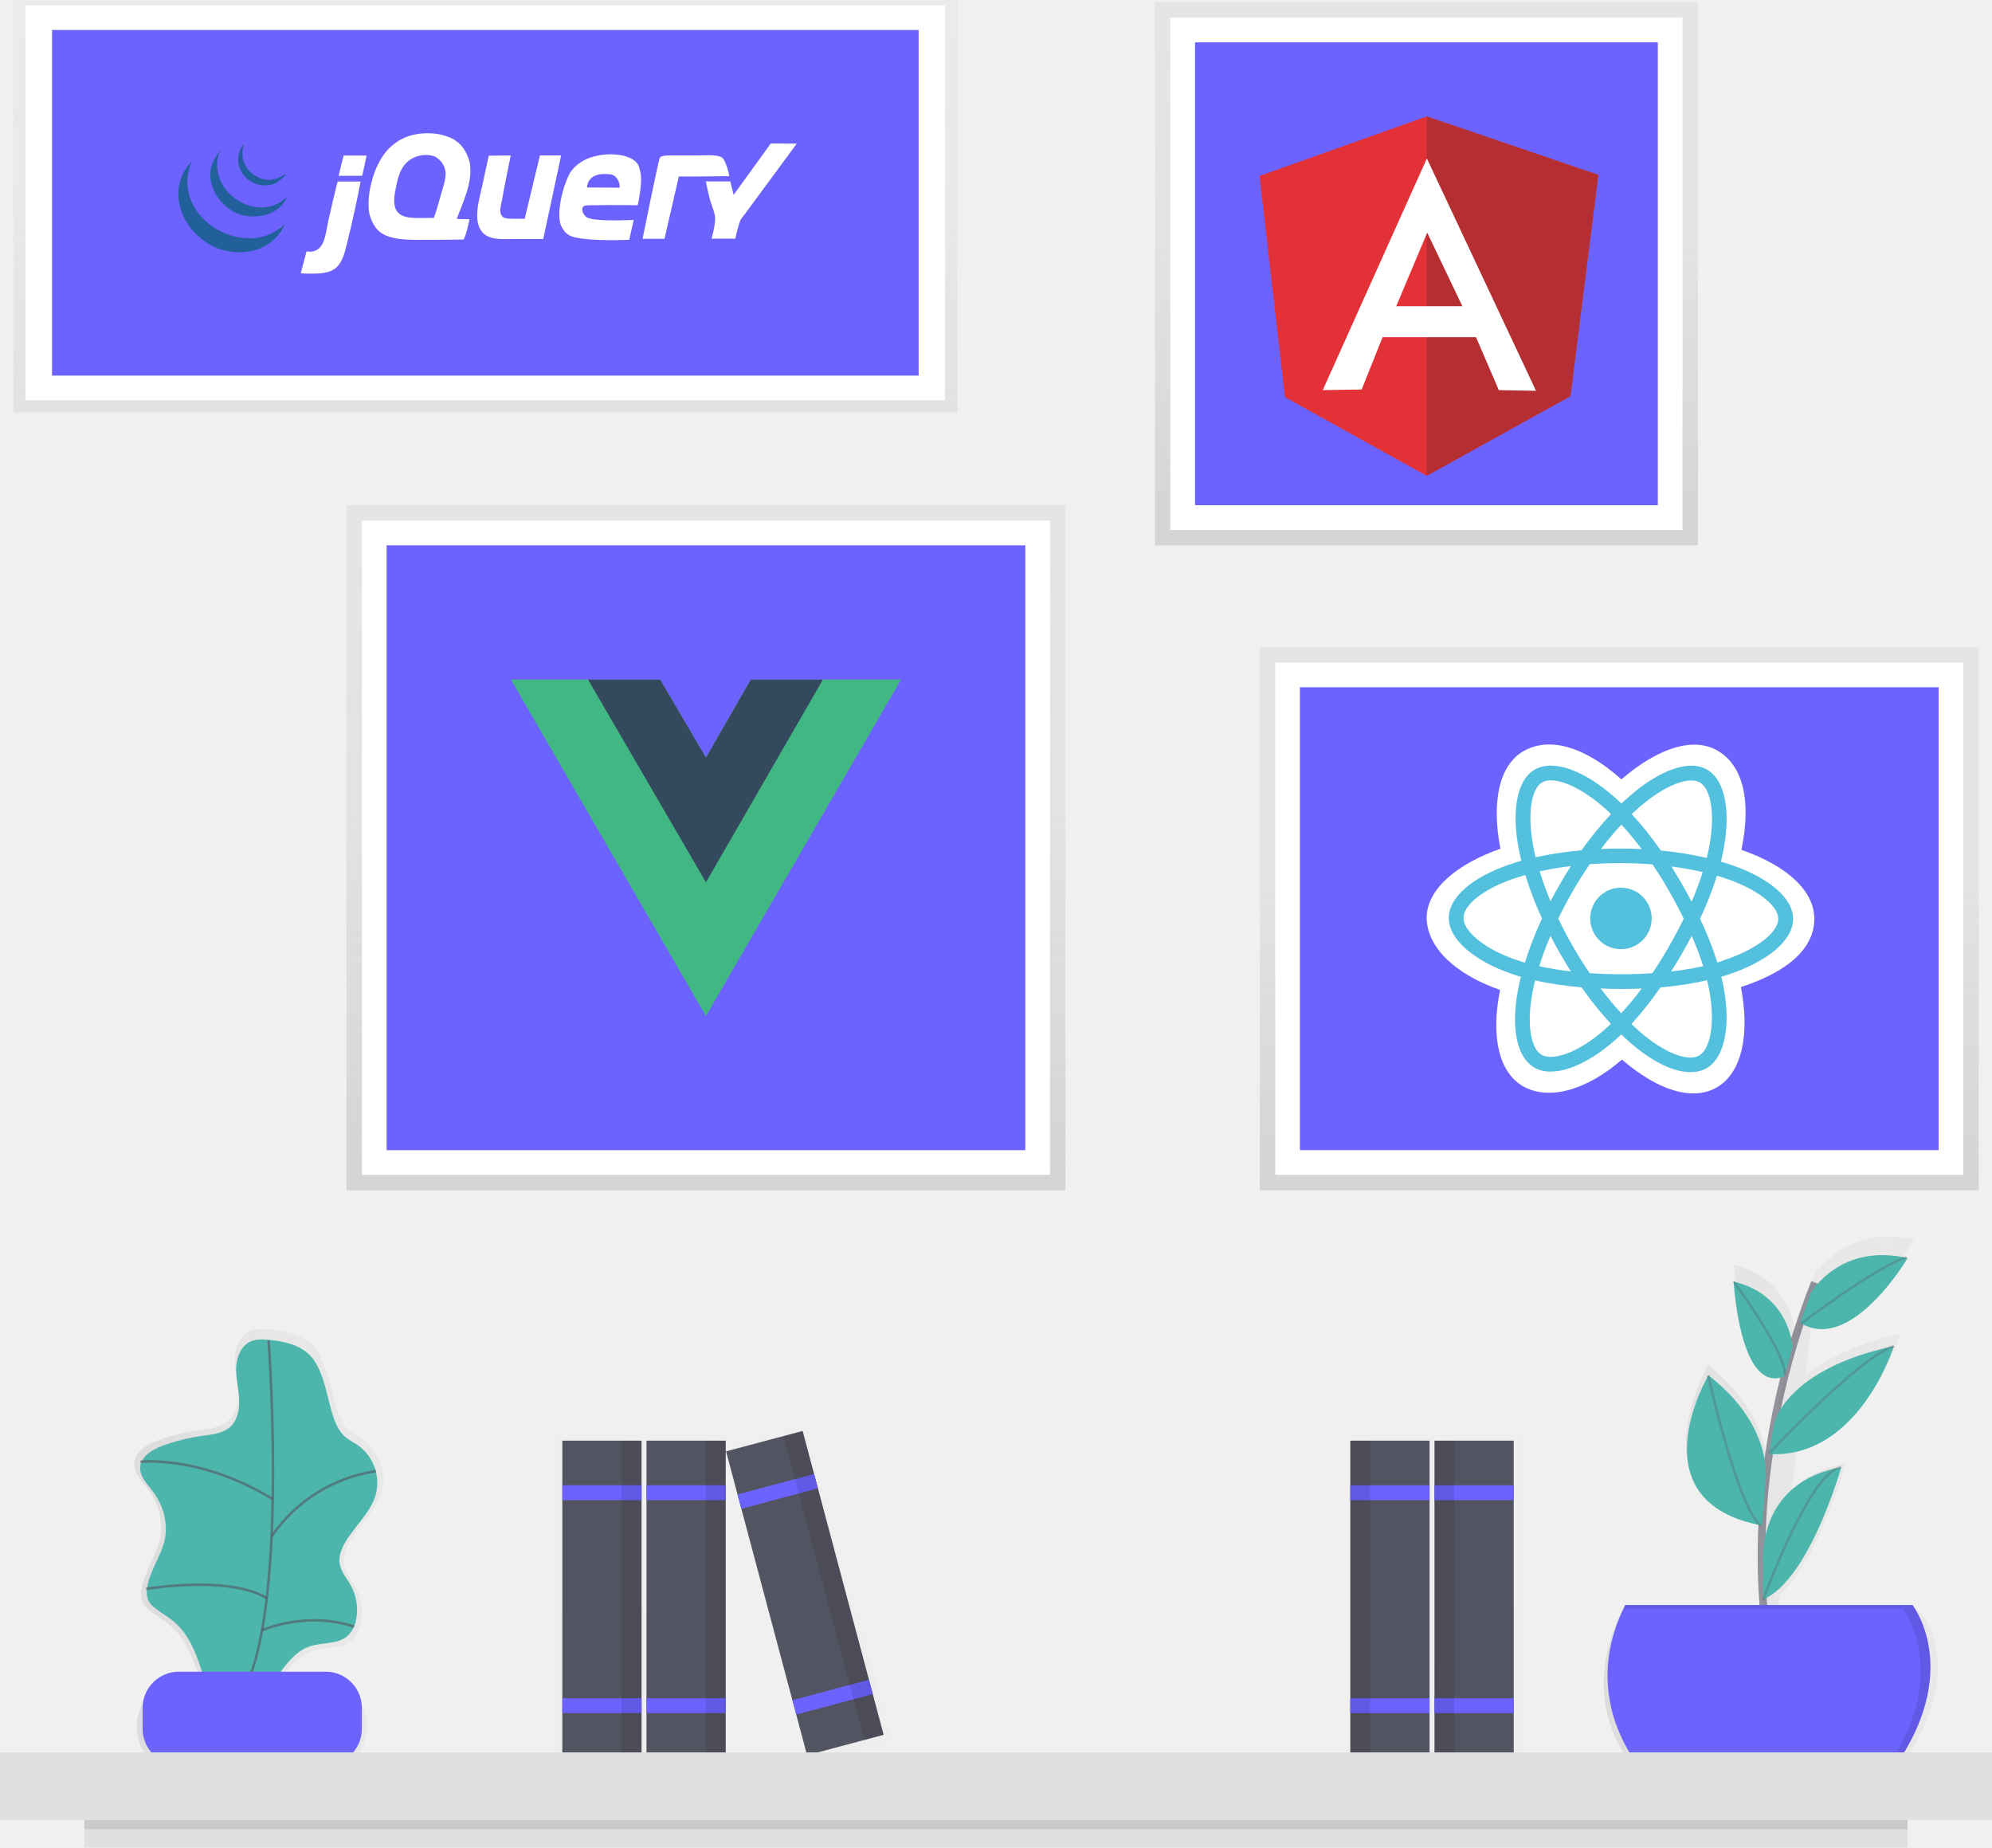
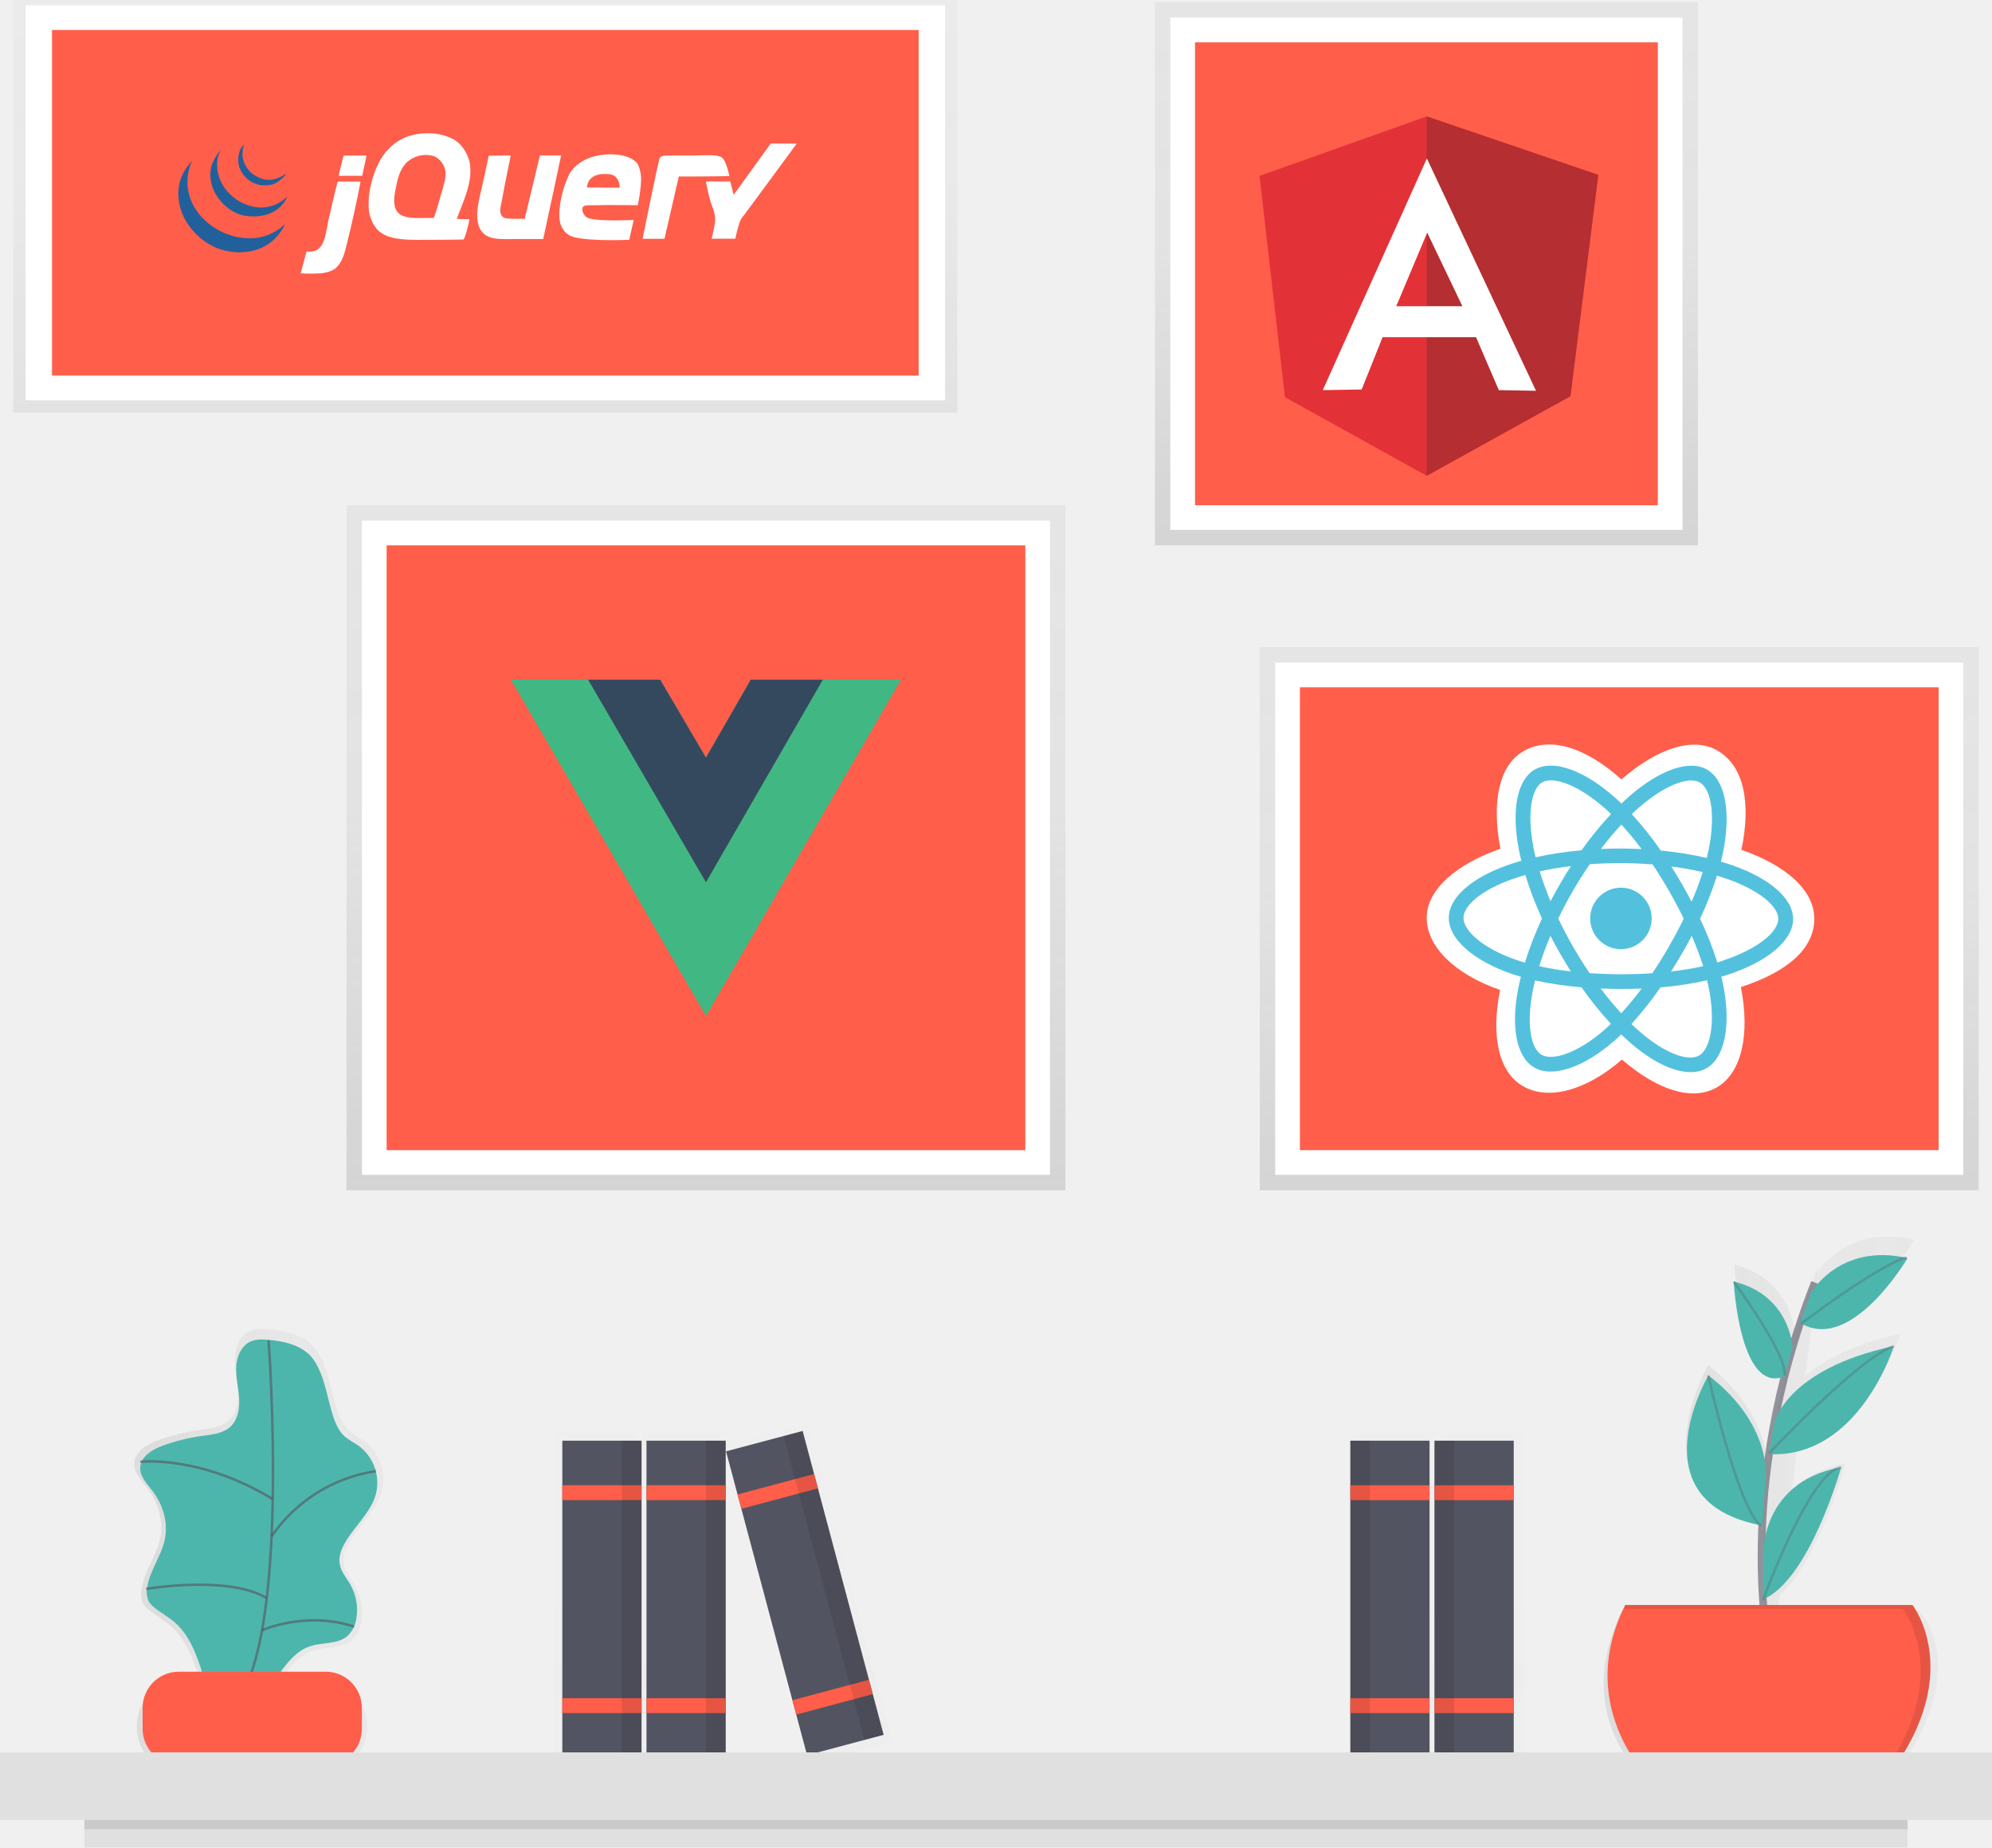
<svg xmlns="http://www.w3.org/2000/svg" xmlns:xlink="http://www.w3.org/1999/xlink" id="b12601fe-d580-4c34-96ea-fd9385fd61ef" data-name="Layer 1" width="787.17" height="730" viewBox="0 0 787.17 730">
  <defs>
    <linearGradient id="0f843176-b155-4fd0-ad57-11e95e0d789d" x1="278.97" y1="470.3" x2="278.97" y2="199.62" gradientUnits="userSpaceOnUse">
      <stop offset="0" stop-color="gray" stop-opacity="0.25" />
      <stop offset="0.54" stop-color="gray" stop-opacity="0.12" />
      <stop offset="1" stop-color="gray" stop-opacity="0.1" />
    </linearGradient>
    <linearGradient id="25f5d4d7-cd88-442e-9614-80d1ddfb8612" x1="191.8" y1="163.04" x2="191.8" y2="0" xlink:href="#0f843176-b155-4fd0-ad57-11e95e0d789d" />
    <linearGradient id="994fa9eb-1693-4991-8760-1e03fe752962" x1="563.67" y1="215.47" x2="563.67" y2="0.88" xlink:href="#0f843176-b155-4fd0-ad57-11e95e0d789d" />
    <linearGradient id="11927ac3-0739-4a99-9ed0-6bb4e544147b" x1="639.88" y1="470.3" x2="639.88" y2="255.7" xlink:href="#0f843176-b155-4fd0-ad57-11e95e0d789d" />
    <linearGradient id="205a7b6f-1347-48e6-a8d8-e62e9371faf5" x1="453.7" y1="780.9" x2="453.7" y2="650.04" gradientTransform="matrix(-1, 0, 0, 1, 1039.58, -85)" xlink:href="#0f843176-b155-4fd0-ad57-11e95e0d789d" />
    <linearGradient id="9674bae8-dc38-457d-aad2-1ca172fa4fcf" x1="488.73" y1="780.9" x2="488.73" y2="650.04" gradientTransform="matrix(-1, 0, 0, 1, 1039.58, -85)" xlink:href="#0f843176-b155-4fd0-ad57-11e95e0d789d" />
    <linearGradient id="670f9f66-abdf-4e55-863b-c6ae298f92c6" x1="259.49" y1="698.31" x2="357.92" y2="698.31" xlink:href="#0f843176-b155-4fd0-ad57-11e95e0d789d" />
    <linearGradient id="aad0c709-f161-4bb9-b7fa-8d1ad7b6cda8" x1="235.32" y1="696.9" x2="235.32" y2="566.04" xlink:href="#0f843176-b155-4fd0-ad57-11e95e0d789d" />
    <linearGradient id="e84a48bf-de2b-4246-a228-e2ada8fb5abc" x1="270.35" y1="696.9" x2="270.35" y2="566.04" xlink:href="#0f843176-b155-4fd0-ad57-11e95e0d789d" />
    <linearGradient id="4ed2ee33-f415-4877-af32-9a88ff255f81" x1="319.81" y1="696.88" x2="319.81" y2="561.94" xlink:href="#0f843176-b155-4fd0-ad57-11e95e0d789d" />
    <linearGradient id="e17f2bcd-7998-4191-810d-7026902eea9f" x1="840.16" y1="682.09" x2="972.2" y2="682.09" xlink:href="#0f843176-b155-4fd0-ad57-11e95e0d789d" />
  </defs>
  <rect x="136.93" y="199.62" width="284.09" height="270.68" fill="url(#0f843176-b155-4fd0-ad57-11e95e0d789d)" />
  <rect x="143.02" y="205.71" width="271.9" height="258.49" fill="#fff" />
-   <rect x="152.78" y="215.47" width="252.39" height="238.98" fill="#6c63ff" />
+   <rect x="152.78" y="215.47" width="252.39" height="238.98" fill="#FF5E4A" />
  <path d="M531.58,353.55h30.8l-77,132.81-77-132.81h58.9l18.09,30.8,17.71-30.8Z" transform="translate(-206.42 -85)" fill="#41b883" />
  <path d="M408.4,353.55l77,132.81,77-132.81h-30.8l-46.2,79.69-46.58-79.69Z" transform="translate(-206.42 -85)" fill="#41b883" />
  <path d="M438.81,353.55l46.58,80.07,46.2-80.07H503.1l-17.71,30.8-18.09-30.8Z" transform="translate(-206.42 -85)" fill="#35495e" />
  <g opacity="0.5">
    <rect x="5.25" width="373.1" height="163.04" fill="url(#25f5d4d7-cd88-442e-9614-80d1ddfb8612)" />
  </g>
  <rect x="10.12" y="2.09" width="363.34" height="156.07" fill="#fff" />
-   <rect x="20.56" y="11.85" width="342.46" height="136.56" fill="#6c63ff" />
+   <rect x="20.56" y="11.85" width="342.46" height="136.56" fill="#FF5E4A" />
  <path d="M511,141.7l10.26.06-20.63,28A12,12,0,0,0,499,172a52,52,0,0,0-2,7.32l-9.39,0s1.46-5.24,1.4-8c-.05-2.44-1.3-4.87-2-7.32s-1.66-7.32-1.66-7.32H495l1.33,5.32L511,141.7" transform="translate(-206.42 -85)" fill="#fff" />
  <path d="M491.56,147.15c1.89,1.14,3.06,7.44,3.06,7.44s-9.91.15-15.3.15h-4.66L469,179.36h-8.65s5.38-26.76,6.66-31.61c.41-1.57,2.82-1.3,6.89-1.3h6.5c4.2,0,9.1-.54,11.16.71m-40.28,12a5.19,5.19,0,0,0-.91-3.41c-1-1.56-1.95-1.92-4.61-2-7.52-.24-7.37,5.33-7.37,5.33Zm8.15-6.38c1.1,4-1,13.31-1,13.31s-11-.18-17,0c-1.87.06-4.1-.2-4.66.67-.78,1.22.29,3.09,1.19,3.88s3.07,1,3.8,1.11c4.87.62,15.08.16,15.08.16l-1.77,7.83s-14.42.72-21.63-1a7.34,7.34,0,0,1-3.66-2c-.25-.27-.46-.63-.69-.94a8.75,8.75,0,0,1-1-1.72c-1.65-4.39.19-12.8,2-17.3.21-.52.47-1.18.75-1.75s.64-1.49.91-1.91.42-.48.61-.75a11.17,11.17,0,0,1,.72-.91,13.71,13.71,0,0,1,2.33-2c3-2.25,8.44-4,15-3.33,2.46.25,6.17,1.13,8,3.66a11.17,11.17,0,0,1,1,3Zm-39.68-6.35,8.39,0s-4.68,22.18-7.06,33h-9.65c-6.74,0-12.75.84-15.31-4s-.11-12.4,1-17.64c.79-3.71,2.44-11.28,2.44-11.28l8.69-.08s-2.46,11.8-3.48,17.69c-.37,2.11-1.12,4.1-.33,5.66s1.8,1.59,5,1.66c1,0,4.33,0,4.33,0l6-25m-39.27,16c.88-3.12,2.16-6.5,2-9.32a8,8,0,0,0-4.33-6.32,11.08,11.08,0,0,0-11.31,2.66c-2.36,2.56-3.16,5.54-4,9.65-.62,3.05-1.13,6.27,0,8.65,2,4.21,8.25,3.29,15,3.33,1-2.68,1.82-5.68,2.66-8.65Zm11.65-12.31c1,7-2.72,14.66-5.25,21.35,2.58.23,4.85,0,5,.16s-1.73,8-2.39,8c-2,.05-8.84.11-11.67.11-9.24,0-17.89.6-22.29-4a14.49,14.49,0,0,1-3.33-7.32,31,31,0,0,1,1-11.31,34.24,34.24,0,0,1,3.33-8.65c3.88-6.78,10.64-11.81,22-10.65a21.09,21.09,0,0,1,7.32,2.33c.14.08.61.46.72.53,2.66,1.69,5.09,5.74,5.6,9.46Zm-40.89-3.62c-.56,2.55-1.12,5.43-1.71,7.95h-9.32c.72-2.79,1.27-5.56,2-8,3,0,5.75,0,9,0M339.9,156.73h9c-1.17,6.5-3.5,17-5.32,24.29-1.14,4.57-1.9,7.9-5,10.32-.28.22-.44.11-.67.33-.57.54-3.2,1.17-4.66,1.33a67,67,0,0,1-8,0c.76-2.79,1.62-6.13,2.3-8.63,7.1.86,7.28-5.85,8.65-12.31.8-3.73,3.2-13.81,3.66-15.31" transform="translate(-206.42 -85)" fill="#fff" />
  <path d="M318.93,173.7l-.19.5c-3.28,6.39-9.09,10.31-17.39,10.48a24.31,24.31,0,0,1-10-2,25.79,25.79,0,0,1-12-11.31c-3.43-6.65-4-15.89,3.08-22.79.11,0-.87,1.5-.76,1.5l-.2.64c-5.14,16.1,10.7,29.89,26.09,28.31a20.22,20.22,0,0,0,11.31-5.32" transform="translate(-206.42 -85)" fill="#21609b" />
  <path d="M309.61,167a14.73,14.73,0,0,0,10.32-4.33c-2.1,5.32-8.17,8.74-16.3,7.65-6.82-.91-13.31-7.77-14-14.64-.49-5,1.25-8,4.13-11.61a12.15,12.15,0,0,0-1.46,4.29C291.22,159.23,301,167,309.61,167" transform="translate(-206.42 -85)" fill="#21609b" />
  <path d="M319.54,153.61c-.6,1.38-4.07,4-5.6,4.32-6.06,1.29-9.95-1.58-12-4.85a15,15,0,0,1-1-2.16c-.79-2.68-.43-6.74,1.93-8.84a11,11,0,0,0-.44,5.82,12.93,12.93,0,0,0,1.6,3.5,9.22,9.22,0,0,0,3.66,3.23,9.71,9.71,0,0,0,1.84.88c1.53.45,4.75,1.63,9.95-1.9" transform="translate(-206.42 -85)" fill="#21609b" />
  <rect x="456.38" y="0.88" width="214.59" height="214.59" fill="url(#994fa9eb-1693-4991-8760-1e03fe752962)" />
  <rect x="462.47" y="6.97" width="202.4" height="202.4" fill="#fff" />
-   <rect x="472.23" y="16.73" width="182.89" height="182.89" fill="#6c63ff" />
+   <rect x="472.23" y="16.73" width="182.89" height="182.89" fill="#FF5E4A" />
  <path d="M704.14,154.52,770.19,131,838,154.1,827,241.5,770.19,273l-56-31.07Z" transform="translate(-206.42 -85)" fill="#e23237" />
  <path d="M838,154.1,770.19,131V273L827,241.55l11-87.44Z" transform="translate(-206.42 -85)" fill="#b52e31" />
  <path d="M770.29,147.57l-41.16,91.58,15.38-.26,8.26-20.66H789.7l9,20.92,14.7.26-43.15-91.84Zm.11,29.34L784.31,206H758.16l12.24-29.08Z" transform="translate(-206.42 -85)" fill="#fff" />
  <rect x="497.83" y="255.7" width="284.09" height="214.59" fill="url(#11927ac3-0739-4a99-9ed0-6bb4e544147b)" />
  <rect x="503.93" y="261.8" width="271.9" height="202.4" fill="#fff" />
-   <rect x="513.68" y="271.55" width="252.39" height="182.89" fill="#6c63ff" />
+   <rect x="513.68" y="271.55" width="252.39" height="182.89" fill="#FF5E4A" />
  <path d="M770.2,447.59c0,11.57,11.23,22.41,29,28.55-3.61,17.89-.74,32.34,9,38,10,5.81,24.95,1.86,39.16-10.49,13.78,11.93,27.72,16.66,37.48,11,10-5.77,13.13-21.17,9.53-39.64,18.57-6.07,29-15.25,29-27,0-11.3-11.25-21.11-28.8-27.22,4-19.22.71-33.31-9.43-39.2-9.77-5.68-23.91-.8-38,11.35-14.54-13-28.52-17-38.68-11.15-9.8,5.63-12.64,20.32-9.13,38.57C782.16,426.37,770.23,436.33,770.2,447.59Z" transform="translate(-206.42 -85)" fill="#fff" />
  <path d="M890.86,426.85q-2.17-.75-4.38-1.39.37-1.49.69-3c3.37-16.08,1.24-29.06-6.15-33.35-7.08-4.12-18.71.12-30.46,10.28q-1.74,1.51-3.4,3.1-1.1-1.07-2.25-2.09c-12.25-10.95-24.55-15.58-32-11.33-7.1,4.08-9.24,16.26-6.31,31.53q.44,2.27,1,4.51c-1.74.49-3.43,1-5,1.57-14.42,5-23.64,12.82-23.67,21,0,8.43,9.82,16.92,24.81,22.1q1.82.63,3.68,1.16-.61,2.41-1.08,4.85c-2.89,15-.71,26.89,6.35,31,7.29,4.24,19.56-.06,31.54-10.45q1.42-1.23,2.85-2.61,1.79,1.73,3.67,3.37c11.53,10,22.94,14,30,10,7.31-4.2,9.72-17,6.69-32.54q-.35-1.78-.8-3.64,1.29-.38,2.53-.78C904.78,465,915,456.65,915,448.1c0-8.19-9.44-16.15-24.12-21.25Z" transform="translate(-206.42 -85)" fill="#53c1de" />
  <path d="M887.35,464.57c-.74.24-1.51.48-2.29.71A136.42,136.42,0,0,0,878.23,448a136.36,136.36,0,0,0,6.68-17c1.39.41,2.74.84,4,1.29,12.58,4.37,20.24,10.81,20.22,15.74,0,5.26-8.33,12.06-21.81,16.48Zm-5.62,11.06c1.34,6.88,1.51,13.1.6,18-.82,4.37-2.46,7.27-4.48,8.43-4.3,2.47-13.46-.79-23.32-9.33q-1.7-1.47-3.41-3.13a136.59,136.59,0,0,0,11.45-14.45A135.68,135.68,0,0,0,881,472.33q.41,1.68.73,3.29Zm-56.59,25.8c-4.19,1.47-7.53,1.5-9.54.33-4.28-2.49-6-12-3.56-24.86q.44-2.27,1-4.51a136.68,136.68,0,0,0,18.33,2.71A141.44,141.44,0,0,0,843,489.55q-1.27,1.22-2.6,2.38c-5.29,4.6-10.59,7.85-15.26,9.49Zm-19.51-37.14c-6.63-2.29-12.1-5.25-15.84-8.48-3.37-2.9-5.06-5.78-5.05-8.1,0-5,7.42-11.25,19.75-15.51q2.32-.8,4.69-1.46a139.4,139.4,0,0,0,6.58,17.2A141.51,141.51,0,0,0,809,465.34Q807.29,464.85,805.63,464.27Zm6.72-44.76c-2.52-13.08-.79-22.93,3.49-25.39,4.56-2.62,14.61,1.17,25.19,10.62.68.6,1.36,1.24,2,1.89a139.29,139.29,0,0,0-11.64,14.31,142,142,0,0,0-18.16,2.76q-.51-2.09-.92-4.2ZM871,434.19q-2-3.45-4.12-6.82c4.34.56,8.5,1.3,12.4,2.21a124,124,0,0,1-4.39,11.7Q873,437.7,871,434.19ZM847.13,410.8a124.3,124.3,0,0,1,8,9.69q-8-.41-16.08-.05c2.65-3.48,5.37-6.71,8.1-9.64ZM823,434.08q-2,3.47-3.86,7c-1.68-4-3.12-8-4.29-11.79,3.88-.86,8-1.55,12.34-2.08Q825,430.61,823,434.08Zm4.19,34.75a123.76,123.76,0,0,1-12.53-2.06c1.21-3.88,2.71-7.9,4.45-12q1.83,3.57,3.84,7.05T827.16,468.83Zm19.9,16.56c-2.75-3-5.48-6.28-8.16-9.82q3.91.17,8,.18t8.21-.16A123.6,123.6,0,0,1,847.06,485.38Zm27.84-30.64a123.44,123.44,0,0,1,4.53,12,123.35,123.35,0,0,1-12.7,2.12q2.17-3.41,4.2-6.91t4-7.2Zm-9,4.28q-3.11,5.36-6.56,10.51c-4,.28-8.21.41-12.46.4s-8.35-.16-12.32-.43q-3.51-5.16-6.62-10.57t-5.77-11q2.7-5.58,5.82-11h0q3.11-5.36,6.63-10.48c4-.29,8.2-.44,12.39-.43s8.37.19,12.41.51q3.45,5.13,6.52,10.49T871.78,448q-2.74,5.6-5.88,11Zm12.2-64.87c4.55,2.64,6.29,13.24,3.38,27.13q-.29,1.36-.62,2.7a139.24,139.24,0,0,0-18.18-2.93,136.54,136.54,0,0,0-11.46-14.39q1.53-1.47,3.14-2.86c10.07-8.71,19.47-12.13,23.74-9.65Z" transform="translate(-206.42 -85)" fill="#fff" />
  <path d="M847,435.74a12.15,12.15,0,1,1-12.19,12.11A12.15,12.15,0,0,1,847,435.74" transform="translate(-206.42 -85)" fill="#53c1de" />
  <g opacity="0.7">
    <g opacity="0.1">
      <polygon points="602.37 565.04 602.37 583.59 602.37 589.77 602.37 672.2 602.37 678.39 602.37 695.9 577.64 695.9 569.4 695.9 569.4 678.39 569.4 672.2 569.4 589.77 569.4 583.59 569.4 565.04 577.64 565.04 602.37 565.04" fill="url(#205a7b6f-1347-48e6-a8d8-e62e9371faf5)" />
    </g>
    <g opacity="0.1">
      <polygon points="567.34 565.04 567.34 583.59 567.34 589.77 567.34 672.2 567.34 678.39 567.34 695.9 542.61 695.9 534.36 695.9 534.36 678.39 534.36 672.2 534.36 589.77 534.36 583.59 534.36 565.04 542.61 565.04 567.34 565.04" fill="url(#9674bae8-dc38-457d-aad2-1ca172fa4fcf)" />
    </g>
  </g>
  <g opacity="0.7">
    <path d="M357.33,674.11a19.11,19.11,0,0,0-7.58-20.26,56.45,56.45,0,0,1-5.08-3.28c-2.57-2.16-4-5.35-5.09-8.53-2.54-7.64-3.34-16.2-7.8-23.1-4.06-6.28-12-8.12-19-8.74-2.55-.23-5.23-.35-7.57.71-3.91,1.77-5.77,6.38-5.94,10.66s.94,8.51,1.22,12.79-.48,9-3.64,11.88-7.68,3.24-11.86,3.82a78.55,78.55,0,0,0-16.08,4c-4.37,1.59-9.23,4.46-9.44,9.1-.17,3.8,2.89,6.82,5.2,9.84,4.3,5.65,6.45,13.09,5,20s-6.45,13.14-7.35,20.3a8.81,8.81,0,0,0,.72,5.36,9.81,9.81,0,0,0,2.72,2.88c2.7,2.09,5.71,3.76,8.26,6,5.32,4.71,8.21,11.56,10.43,18.32.21.65.4,1.31.61,2h-5.23a19.41,19.41,0,0,0-19.36,19.36h0a19.41,19.41,0,0,0,19.36,19.36H332.1a19.41,19.41,0,0,0,19.36-19.36h0a19.41,19.41,0,0,0-19.36-19.36H317.77c3.39-4.54,6.93-8.8,12.16-10.55s11.56-.72,15.66-4.37a12.27,12.27,0,0,0,3.55-7A21,21,0,0,0,346.85,712c-1.65-2.94-4.06-5.61-4.58-8.94-.45-2.85.58-5.73,2-8.25C348.2,687.61,355.19,682,357.33,674.11Z" transform="translate(-206.42 -85)" fill="url(#670f9f66-abdf-4e55-863b-c6ae298f92c6)" />
  </g>
  <path d="M312.62,614.39c-2.43-.22-5-.33-7.21.68-3.72,1.68-5.49,6.08-5.66,10.16s.9,8.1,1.16,12.18-.46,8.56-3.47,11.32-7.31,3.09-11.3,3.64a74.8,74.8,0,0,0-15.31,3.8c-4.16,1.51-8.79,4.25-9,8.67-.16,3.61,2.76,6.5,4.95,9.38,4.1,5.38,6.14,12.47,4.75,19.09s-6.14,12.51-7,19.33a8.39,8.39,0,0,0,.69,5.11,9.34,9.34,0,0,0,2.59,2.74c2.57,2,5.44,3.58,7.87,5.73,5.07,4.49,7.81,11,9.93,17.44A141.28,141.28,0,0,1,290.5,763c4.37-2.81,10-2.77,14.68-5.05,9.93-4.87,13.26-19,23.74-22.47,5-1.66,11-.69,14.91-4.16a11.69,11.69,0,0,0,3.38-6.7A20,20,0,0,0,345,711.35c-1.57-2.8-3.86-5.34-4.36-8.51-.43-2.71.56-5.46,1.88-7.86,3.77-6.85,10.43-12.16,12.46-19.71A18.2,18.2,0,0,0,347.79,656a53.76,53.76,0,0,1-4.83-3.13c-2.44-2.06-3.84-5.09-4.85-8.13-2.42-7.27-3.19-15.43-7.43-22C326.81,616.74,319.29,615,312.62,614.39Z" transform="translate(-206.42 -85)" fill="#4db6ac" />
  <path d="M312.55,614.64s9.22,123.5-14.75,144.7" transform="translate(-206.42 -85)" fill="none" stroke="#535461" stroke-miterlimit="10" opacity="0.6" />
-   <rect x="56.36" y="660.52" width="86.64" height="36.87" rx="14.3" ry="14.3" fill="#6c63ff" />
+   <rect x="56.36" y="660.52" width="86.64" height="36.87" rx="14.3" ry="14.3" fill="#FF5E4A" />
  <path d="M261.86,662.57s23.56-2.75,52.33,14.75" transform="translate(-206.42 -85)" fill="none" stroke="#535461" stroke-miterlimit="10" opacity="0.6" />
  <path d="M313.73,692.06a60.88,60.88,0,0,1,41.21-25.8" transform="translate(-206.42 -85)" fill="none" stroke="#535461" stroke-miterlimit="10" opacity="0.6" />
  <path d="M264.16,712.8s32.66-5.54,47.67,3.68" transform="translate(-206.42 -85)" fill="none" stroke="#535461" stroke-miterlimit="10" opacity="0.6" />
  <path d="M310,729.15s17.1-7.76,36.33-1.46" transform="translate(-206.42 -85)" fill="none" stroke="#535461" stroke-miterlimit="10" opacity="0.6" />
  <g opacity="0.7">
    <g opacity="0.1">
      <polygon points="218.83 566.04 218.83 584.59 218.83 590.77 218.83 673.2 218.83 679.39 218.83 696.9 243.56 696.9 251.81 696.9 251.81 679.39 251.81 673.2 251.81 590.77 251.81 584.59 251.81 566.04 243.56 566.04 218.83 566.04" fill="url(#aad0c709-f161-4bb9-b7fa-8d1ad7b6cda8)" />
    </g>
    <g opacity="0.1">
      <polygon points="253.87 566.04 253.87 584.59 253.87 590.77 253.87 673.2 253.87 679.39 253.87 696.9 278.6 696.9 286.84 696.9 286.84 679.39 286.84 673.2 286.84 590.77 286.84 584.59 286.84 566.04 278.6 566.04 253.87 566.04" fill="url(#e84a48bf-de2b-4246-a228-e2ada8fb5abc)" />
    </g>
    <g opacity="0.1">
      <polygon points="352.6 688.38 325.25 585.84 325.25 585.84 323.66 579.87 323.66 579.87 318.88 561.94 287.02 570.44 291.8 588.36 291.8 588.36 293.07 593.12 314.63 673.98 314.63 673.98 316.23 679.96 316.23 679.96 320.74 696.88 352.6 688.38" fill="url(#4ed2ee33-f415-4877-af32-9a88ff255f81)" />
    </g>
  </g>
  <rect x="222.21" y="569.24" width="31.31" height="124.26" fill="#535461" />
-   <rect x="222.21" y="586.85" width="31.31" height="5.87" fill="#6c63ff" />
-   <rect x="222.21" y="670.99" width="31.31" height="5.87" fill="#6c63ff" />
+   <rect x="222.21" y="586.85" width="31.31" height="5.87" fill="#FF5E4A" />
+   <rect x="222.21" y="670.99" width="31.31" height="5.87" fill="#FF5E4A" />
  <rect x="245.69" y="569.24" width="7.83" height="124.26" opacity="0.1" />
  <rect x="255.47" y="569.24" width="31.31" height="124.26" fill="#535461" />
-   <rect x="255.47" y="586.85" width="31.31" height="5.87" fill="#6c63ff" />
-   <rect x="255.47" y="670.99" width="31.31" height="5.87" fill="#6c63ff" />
+   <rect x="255.47" y="586.85" width="31.31" height="5.87" fill="#FF5E4A" />
+   <rect x="255.47" y="670.99" width="31.31" height="5.87" fill="#FF5E4A" />
  <rect x="278.95" y="569.24" width="7.83" height="124.26" opacity="0.1" />
  <rect x="508.85" y="652.28" width="31.31" height="124.26" transform="translate(-372.81 74.3) rotate(-14.93)" fill="#535461" />
-   <rect x="498.14" y="671.3" width="31.31" height="5.87" transform="translate(-362.82 70.18) rotate(-14.93)" fill="#6c63ff" />
-   <rect x="519.82" y="752.6" width="31.31" height="5.87" transform="translate(-383.03 78.51) rotate(-14.93)" fill="#6c63ff" />
+   <rect x="498.14" y="671.3" width="31.31" height="5.87" transform="translate(-362.82 70.18) rotate(-14.93)" fill="#FF5E4A" />
+   <rect x="519.82" y="752.6" width="31.31" height="5.87" transform="translate(-383.03 78.51) rotate(-14.93)" fill="#FF5E4A" />
  <rect x="531.94" y="649.26" width="7.83" height="124.26" transform="translate(-371.64 77.12) rotate(-14.93)" opacity="0.1" />
  <rect x="773.28" y="654.24" width="31.31" height="124.26" transform="translate(1371.45 1347.74) rotate(-180)" fill="#535461" />
-   <rect x="773.28" y="671.85" width="31.31" height="5.87" transform="translate(1371.45 1264.58) rotate(-180)" fill="#6c63ff" />
-   <rect x="773.28" y="755.99" width="31.31" height="5.87" transform="translate(1371.45 1432.86) rotate(-180)" fill="#6c63ff" />
+   <rect x="773.28" y="671.85" width="31.31" height="5.87" transform="translate(1371.45 1264.58) rotate(-180)" fill="#FF5E4A" />
+   <rect x="773.28" y="755.99" width="31.31" height="5.87" transform="translate(1371.45 1432.86) rotate(-180)" fill="#FF5E4A" />
  <rect x="773.28" y="654.24" width="7.83" height="124.26" transform="translate(1347.97 1347.74) rotate(-180)" opacity="0.1" />
  <rect x="740.01" y="654.24" width="31.31" height="124.26" transform="translate(1304.92 1347.74) rotate(-180)" fill="#535461" />
-   <rect x="740.01" y="671.85" width="31.31" height="5.87" transform="translate(1304.92 1264.58) rotate(-180)" fill="#6c63ff" />
-   <rect x="740.01" y="755.99" width="31.31" height="5.87" transform="translate(1304.92 1432.86) rotate(-180)" fill="#6c63ff" />
+   <rect x="740.01" y="671.85" width="31.31" height="5.87" transform="translate(1304.92 1264.58) rotate(-180)" fill="#FF5E4A" />
+   <rect x="740.01" y="755.99" width="31.31" height="5.87" transform="translate(1304.92 1432.86) rotate(-180)" fill="#FF5E4A" />
  <rect x="740.01" y="654.24" width="7.83" height="124.26" transform="translate(1281.44 1347.74) rotate(-180)" opacity="0.1" />
  <g opacity="0.7">
    <path d="M964.86,721.52H908.94l.74-6.29c15.8-14.18,26-52,26-52a5.23,5.23,0,0,0-.67.14c-9.3,1.87-15.86,5.68-20.47,10.25l2-16.73c29.19-6.29,40.76-44.9,40.76-44.9-18.63,4.13-30.24,10.53-37.45,16.59L922.69,604c19.73,6.77,40.16-29.21,40.16-29.21l-.78-.16.38-.25-.58.21c-21.81-4.7-33.47,7.77-37.26,12.95l.28-2.41q-.87,2.28-1.68,4.54h0l0,.06q-2.28,6.28-4.24,12.4v0h0q-1.68,5.23-3.14,10.34v0s-.9-22-24.07-27.76c0,0,2.43,47.93,20.79,40.08h0c-1.7,6.92-3.12,13.64-4.29,20.13h0q-1.15,6.34-2,12.39l-.11.12.11-.09,0,.32v0h0q-.77,5.46-1.32,10.64c.36-6.65-.86-25.88-23.51-44,0,0-30.09,52.93,21.23,63.34l.34.29-.08-.24.47.1.21-2.72a285.24,285.24,0,0,0,.18,34.05h0c.05.78.11,1.54.16,2.28H847.39c-21.57,44.63,12,69.08,12,69.08h92.69C988,745.15,964.86,721.52,964.86,721.52ZM904.61,670.8h0v0Z" transform="translate(-206.42 -85)" fill="url(#e17f2bcd-7998-4191-810d-7026902eea9f)" />
  </g>
  <path d="M905.8,738.47s-14.67-64.09,17.76-146.72" transform="translate(-206.42 -85)" fill="none" stroke="#535461" stroke-miterlimit="10" stroke-width="3" opacity="0.6" />
-   <path d="M848.65,719.16H962.17s22.39,28.57-12.36,71H860.24S827.81,760.86,848.65,719.16Z" transform="translate(-206.42 -85)" fill="#6c63ff" />
+   <path d="M848.65,719.16H962.17s22.39,28.57-12.36,71H860.24S827.81,760.86,848.65,719.16Z" transform="translate(-206.42 -85)" fill="#FF5E4A" />
  <path d="M921.93,596s11.28-20.08,38.31-13.9c0,0-22.34,38-42.44,25.58Z" transform="translate(-206.42 -85)" fill="#4db6ac" />
  <path d="M914.77,617.3s-.87-20.53-23.26-25.94c0,0,2.35,44.79,20.09,37.45Z" transform="translate(-206.42 -85)" fill="#4db6ac" />
  <path d="M907.45,647.63s4.13-21.51,47.38-30.78c0,0-13.79,44.49-49.36,42.71Z" transform="translate(-206.42 -85)" fill="#4db6ac" />
  <path d="M904,671.77s4.55-22.49-22.48-43.34c0,0-29.37,49.93,21.22,59.33Z" transform="translate(-206.42 -85)" fill="#4db6ac" />
  <path d="M903.14,702.69S900,670.9,934,664.72c0,0-12.41,44.39-30.91,52.31Z" transform="translate(-206.42 -85)" fill="#4db6ac" />
  <path d="M918.15,608s29.34-22.39,41.7-26.25" transform="translate(-206.42 -85)" fill="none" stroke="#535461" stroke-miterlimit="10" opacity="0.3" />
  <path d="M905.41,659.32s35.52-37.84,49.42-42.47" transform="translate(-206.42 -85)" fill="none" stroke="#535461" stroke-miterlimit="10" opacity="0.3" />
  <path d="M891.51,591.37s21.62,29.34,20.08,37.07" transform="translate(-206.42 -85)" fill="none" stroke="#535461" stroke-miterlimit="10" opacity="0.3" />
  <path d="M881.47,628.43s11.58,52.51,20.85,59.46" transform="translate(-206.42 -85)" fill="none" stroke="#535461" stroke-miterlimit="10" opacity="0.3" />
  <path d="M903.09,717.23s18.53-51,30.89-52.51" transform="translate(-206.42 -85)" fill="none" stroke="#535461" stroke-miterlimit="10" opacity="0.3" />
  <g opacity="0.1">
    <path d="M962.17,719.16H848.65c-.26.52-.5,1-.75,1.54H958.3s21.84,27.88-11.12,69.5h2.62C984.56,747.73,962.17,719.16,962.17,719.16Z" transform="translate(-206.42 -85)" />
  </g>
  <rect y="692.4" width="787.17" height="26.68" fill="#e0e0e0" />
  <rect x="33.35" y="719.08" width="720.46" height="10.92" fill="#e0e0e0" />
  <rect x="33.35" y="719.08" width="720.46" height="3.64" opacity="0.1" />
</svg>
